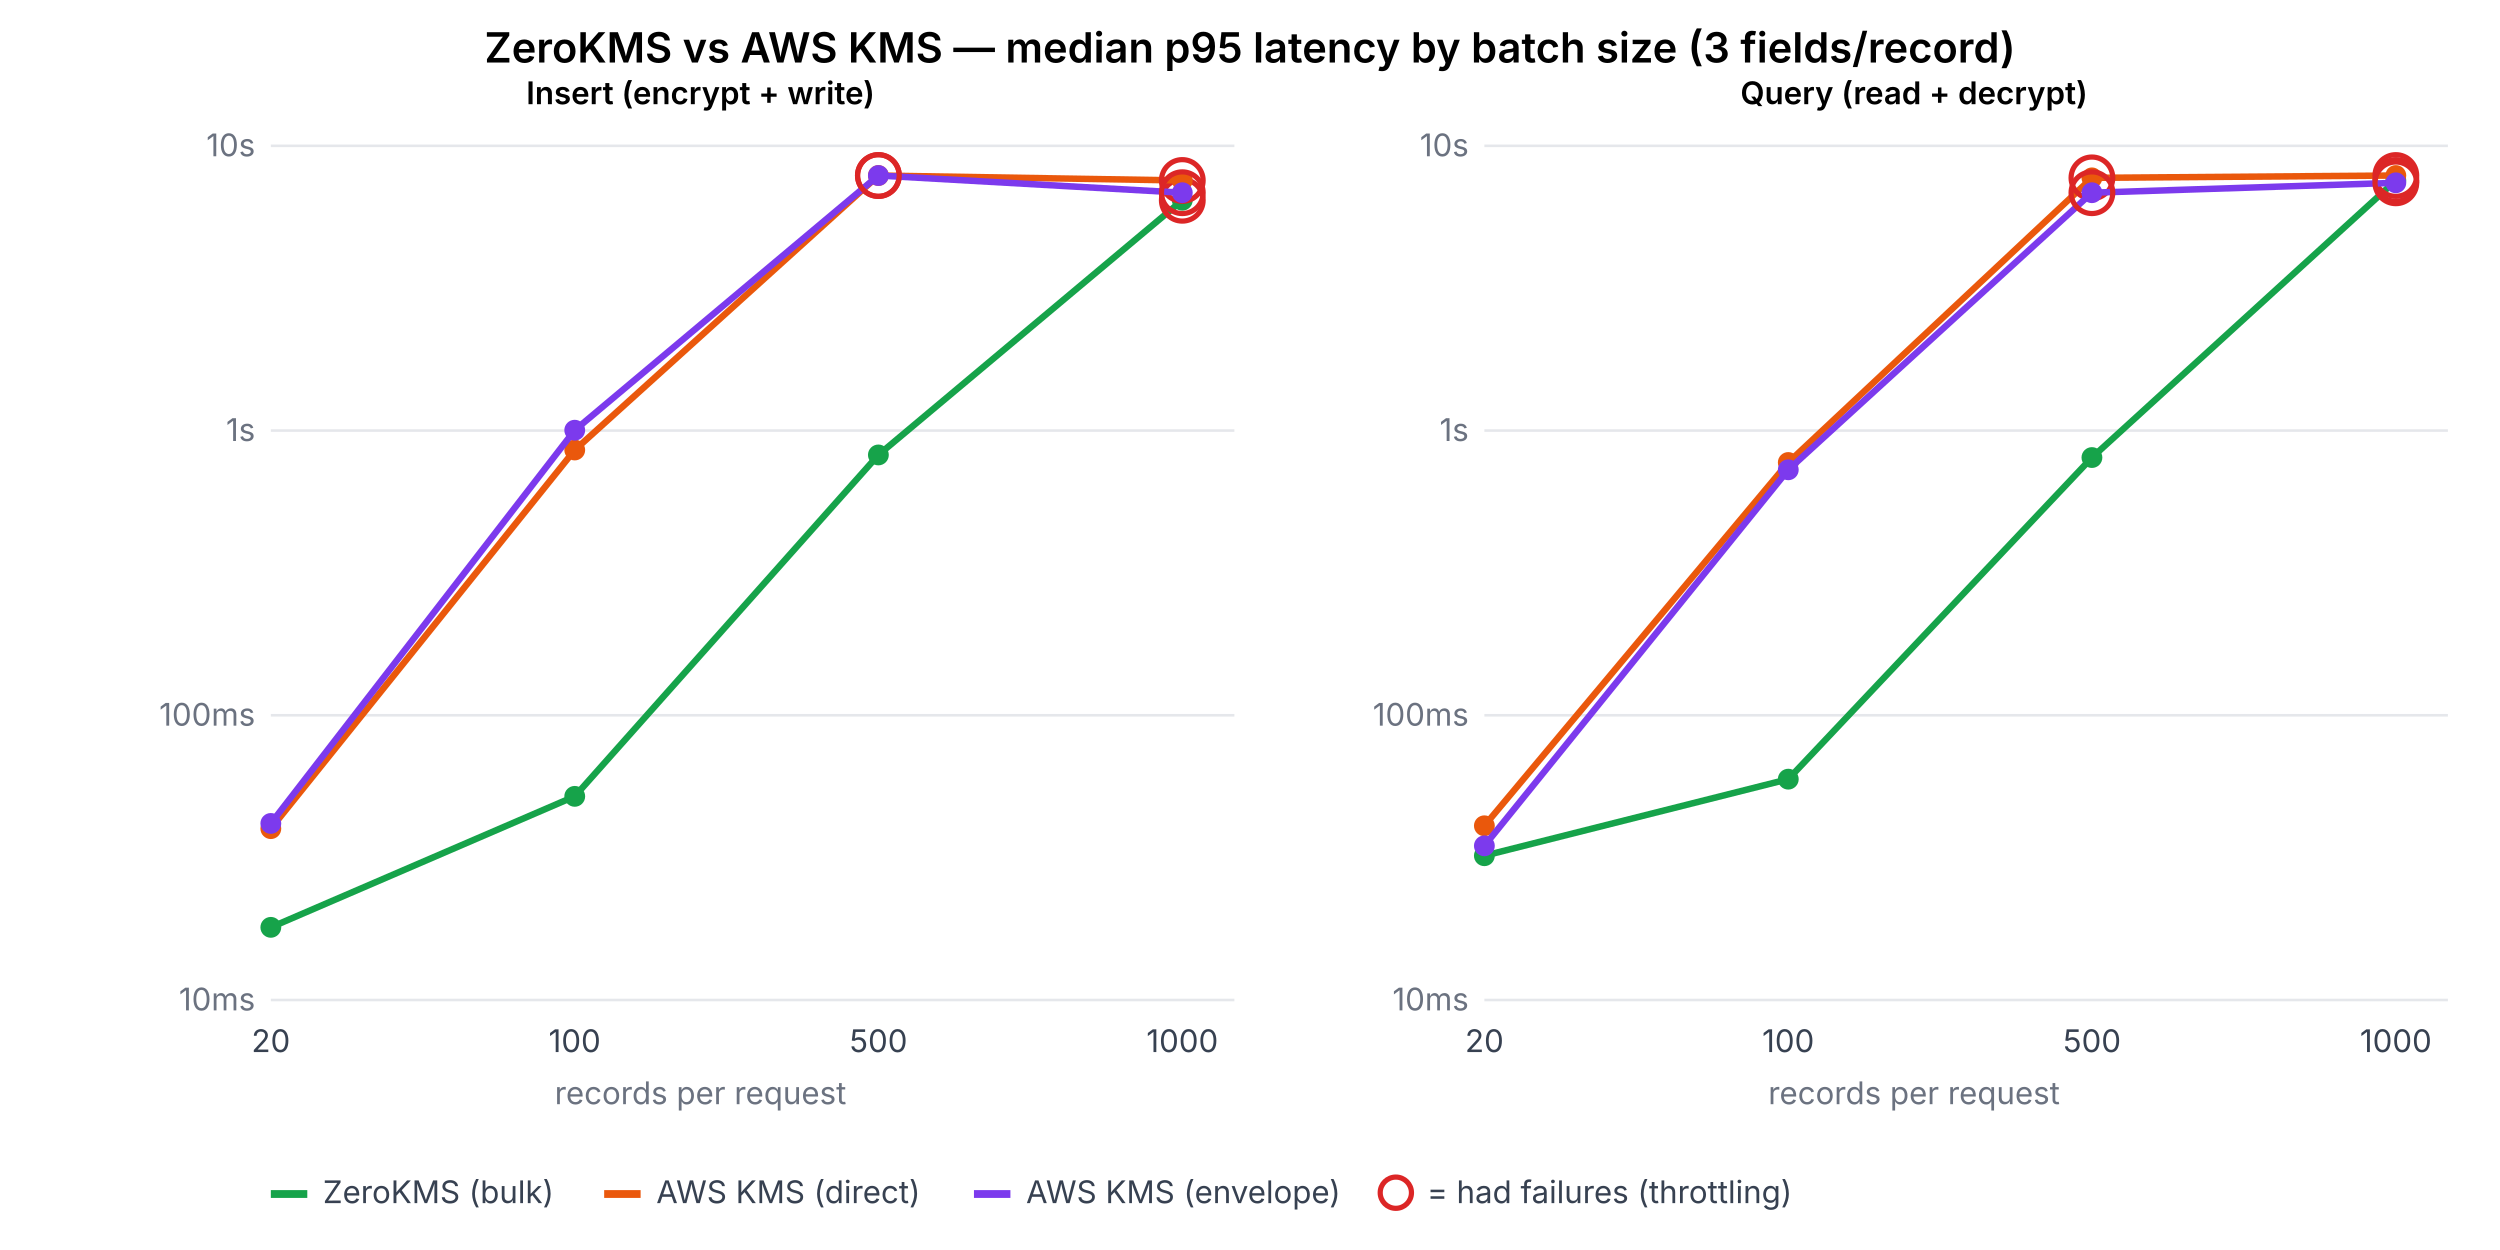
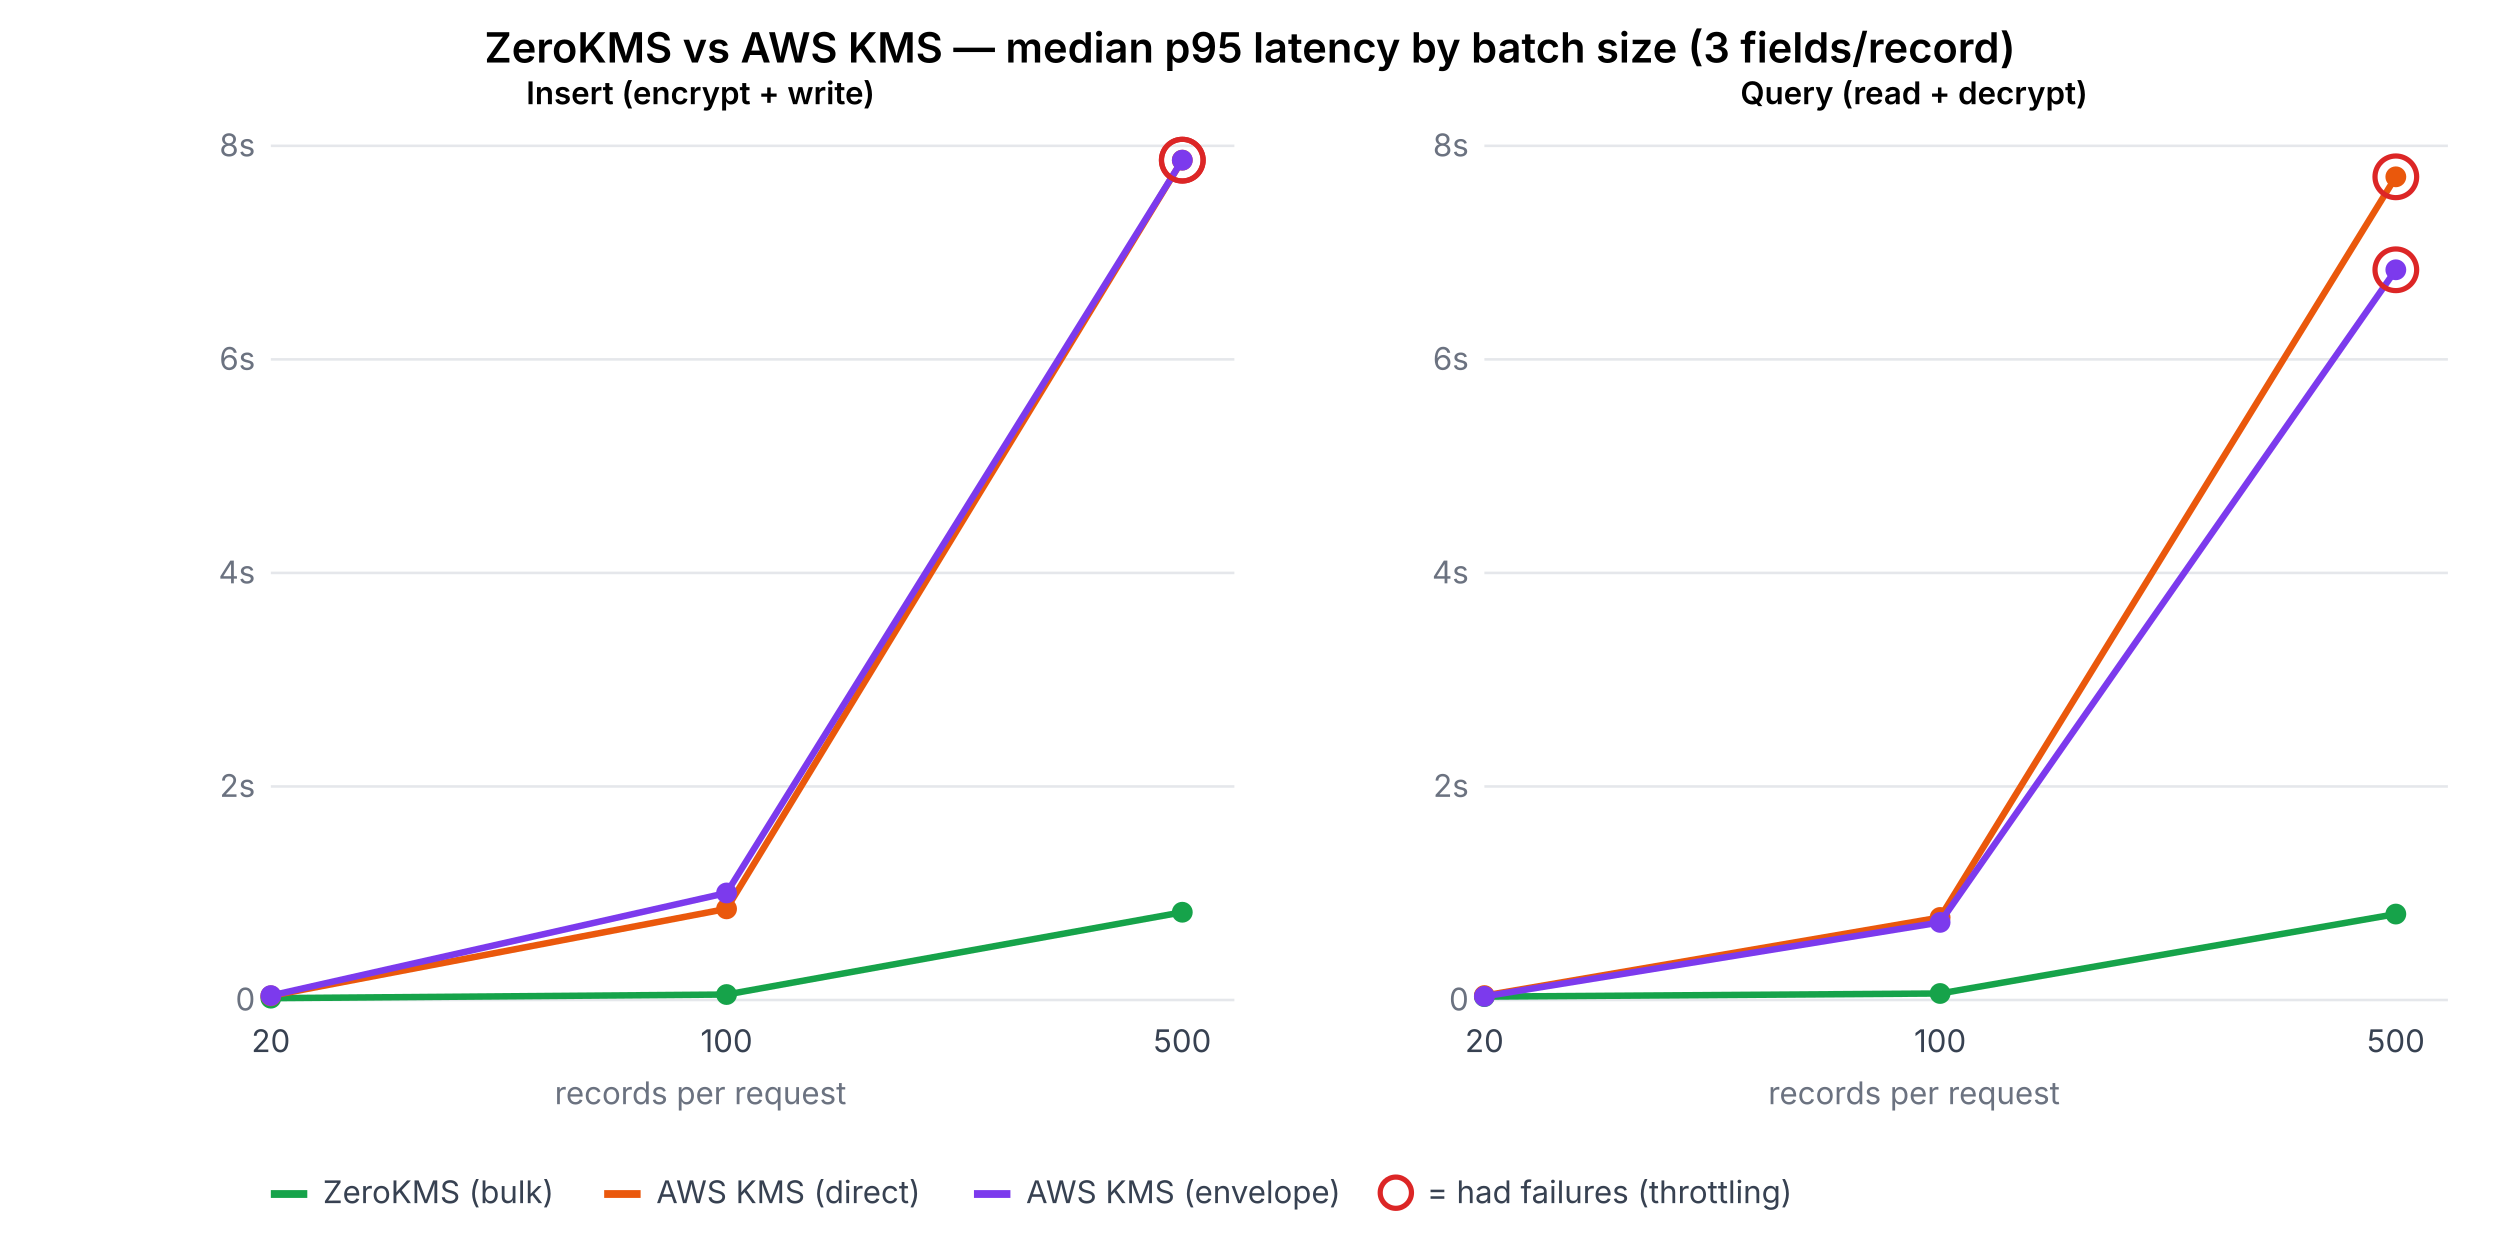
<svg xmlns="http://www.w3.org/2000/svg" width="960" height="480" font-family="system-ui,-apple-system,sans-serif" font-size="12">
  <rect width="960" height="480" fill="white" />
  <text x="480" y="24" text-anchor="middle" font-size="16" font-weight="600">ZeroKMS vs AWS KMS — median p95 latency by batch size (3 fields/record)</text>
  <text x="269" y="40" text-anchor="middle" font-weight="600">Insert (encrypt + write)</text>
  <line x1="104" y1="384" x2="474" y2="384" stroke="#e5e7eb" />
-   <text x="98" y="388" text-anchor="end" fill="#6b7280">10ms</text>
-   <line x1="104" y1="274.667" x2="474" y2="274.667" stroke="#e5e7eb" />
-   <text x="98" y="278.667" text-anchor="end" fill="#6b7280">100ms</text>
-   <line x1="104" y1="165.333" x2="474" y2="165.333" stroke="#e5e7eb" />
-   <text x="98" y="169.333" text-anchor="end" fill="#6b7280">1s</text>
+   <text x="98" y="388" text-anchor="end" fill="#6b7280">0</text>
+   <line x1="104" y1="302" x2="474" y2="302" stroke="#e5e7eb" />
+   <text x="98" y="306" text-anchor="end" fill="#6b7280">2s</text>
+   <line x1="104" y1="220" x2="474" y2="220" stroke="#e5e7eb" />
+   <text x="98" y="224" text-anchor="end" fill="#6b7280">4s</text>
+   <line x1="104" y1="138" x2="474" y2="138" stroke="#e5e7eb" />
+   <text x="98" y="142" text-anchor="end" fill="#6b7280">6s</text>
  <line x1="104" y1="56" x2="474" y2="56" stroke="#e5e7eb" />
-   <text x="98" y="60" text-anchor="end" fill="#6b7280">10s</text>
+   <text x="98" y="60" text-anchor="end" fill="#6b7280">8s</text>
  <text x="104" y="404" text-anchor="middle" fill="#374151">20</text>
-   <text x="220.667" y="404" text-anchor="middle" fill="#374151">100</text>
-   <text x="337.333" y="404" text-anchor="middle" fill="#374151">500</text>
-   <text x="454" y="404" text-anchor="middle" fill="#374151">1000</text>
+   <text x="279" y="404" text-anchor="middle" fill="#374151">100</text>
+   <text x="454" y="404" text-anchor="middle" fill="#374151">500</text>
  <text x="269" y="424" text-anchor="middle" fill="#6b7280">records per request</text>
-   <polyline fill="none" stroke="#16a34a" stroke-width="2.5" points="104.0,356.1 220.7,305.8 337.3,174.7 454.0,76.9" />
-   <circle cx="104.0" cy="356.1" r="4" fill="#16a34a" />
-   <circle cx="220.7" cy="305.8" r="4" fill="#16a34a" />
-   <circle cx="337.3" cy="174.7" r="4" fill="#16a34a" />
-   <circle cx="454.0" cy="76.9" r="4" fill="#16a34a" />
-   <circle cx="454.0" cy="76.9" r="8" fill="none" stroke="#dc2626" stroke-width="2" />
-   <polyline fill="none" stroke="#ea580c" stroke-width="2.5" points="104.0,318.2 220.7,172.8 337.3,67.4 454.0,69.3" />
-   <circle cx="104.0" cy="318.2" r="4" fill="#ea580c" />
-   <circle cx="220.7" cy="172.8" r="4" fill="#ea580c" />
-   <circle cx="337.3" cy="67.4" r="4" fill="#ea580c" />
-   <circle cx="337.3" cy="67.4" r="8" fill="none" stroke="#dc2626" stroke-width="2" />
-   <circle cx="454.0" cy="69.3" r="4" fill="#ea580c" />
-   <circle cx="454.0" cy="69.3" r="8" fill="none" stroke="#dc2626" stroke-width="2" />
-   <polyline fill="none" stroke="#7c3aed" stroke-width="2.5" points="104.0,316.2 220.7,165.2 337.3,67.4 454.0,74.0" />
-   <circle cx="104.0" cy="316.2" r="4" fill="#7c3aed" />
-   <circle cx="220.7" cy="165.2" r="4" fill="#7c3aed" />
-   <circle cx="337.3" cy="67.4" r="4" fill="#7c3aed" />
-   <circle cx="337.3" cy="67.4" r="8" fill="none" stroke="#dc2626" stroke-width="2" />
-   <circle cx="454.0" cy="74.0" r="4" fill="#7c3aed" />
-   <circle cx="454.0" cy="74.0" r="8" fill="none" stroke="#dc2626" stroke-width="2" />
+   <polyline fill="none" stroke="#16a34a" stroke-width="2.5" points="104.0,383.3 279.0,381.9 454.0,350.3" />
+   <circle cx="104.0" cy="383.3" r="4" fill="#16a34a" />
+   <circle cx="279.0" cy="381.9" r="4" fill="#16a34a" />
+   <circle cx="454.0" cy="350.3" r="4" fill="#16a34a" />
+   <polyline fill="none" stroke="#ea580c" stroke-width="2.5" points="104.0,382.4 279.0,349.0 454.0,61.5" />
+   <circle cx="104.0" cy="382.4" r="4" fill="#ea580c" />
+   <circle cx="279.0" cy="349.0" r="4" fill="#ea580c" />
+   <circle cx="454.0" cy="61.5" r="4" fill="#ea580c" />
+   <circle cx="454.0" cy="61.5" r="8" fill="none" stroke="#dc2626" stroke-width="2" />
+   <polyline fill="none" stroke="#7c3aed" stroke-width="2.5" points="104.0,382.3 279.0,342.9 454.0,61.5" />
+   <circle cx="104.0" cy="382.3" r="4" fill="#7c3aed" />
+   <circle cx="279.0" cy="342.9" r="4" fill="#7c3aed" />
+   <circle cx="454.0" cy="61.5" r="4" fill="#7c3aed" />
+   <circle cx="454.0" cy="61.5" r="8" fill="none" stroke="#dc2626" stroke-width="2" />
  <text x="735" y="40" text-anchor="middle" font-weight="600">Query (read + decrypt)</text>
  <line x1="570" y1="384" x2="940" y2="384" stroke="#e5e7eb" />
-   <text x="564" y="388" text-anchor="end" fill="#6b7280">10ms</text>
-   <line x1="570" y1="274.667" x2="940" y2="274.667" stroke="#e5e7eb" />
-   <text x="564" y="278.667" text-anchor="end" fill="#6b7280">100ms</text>
-   <line x1="570" y1="165.333" x2="940" y2="165.333" stroke="#e5e7eb" />
-   <text x="564" y="169.333" text-anchor="end" fill="#6b7280">1s</text>
+   <text x="564" y="388" text-anchor="end" fill="#6b7280">0</text>
+   <line x1="570" y1="302" x2="940" y2="302" stroke="#e5e7eb" />
+   <text x="564" y="306" text-anchor="end" fill="#6b7280">2s</text>
+   <line x1="570" y1="220" x2="940" y2="220" stroke="#e5e7eb" />
+   <text x="564" y="224" text-anchor="end" fill="#6b7280">4s</text>
+   <line x1="570" y1="138" x2="940" y2="138" stroke="#e5e7eb" />
+   <text x="564" y="142" text-anchor="end" fill="#6b7280">6s</text>
  <line x1="570" y1="56" x2="940" y2="56" stroke="#e5e7eb" />
-   <text x="564" y="60" text-anchor="end" fill="#6b7280">10s</text>
+   <text x="564" y="60" text-anchor="end" fill="#6b7280">8s</text>
  <text x="570" y="404" text-anchor="middle" fill="#374151">20</text>
-   <text x="686.667" y="404" text-anchor="middle" fill="#374151">100</text>
-   <text x="803.333" y="404" text-anchor="middle" fill="#374151">500</text>
-   <text x="920" y="404" text-anchor="middle" fill="#374151">1000</text>
+   <text x="745" y="404" text-anchor="middle" fill="#374151">100</text>
+   <text x="920" y="404" text-anchor="middle" fill="#374151">500</text>
  <text x="735" y="424" text-anchor="middle" fill="#6b7280">records per request</text>
-   <polyline fill="none" stroke="#16a34a" stroke-width="2.5" points="570.0,328.6 686.7,299.2 803.3,175.7 920.0,69.3" />
-   <circle cx="570.0" cy="328.6" r="4" fill="#16a34a" />
-   <circle cx="686.7" cy="299.2" r="4" fill="#16a34a" />
-   <circle cx="803.3" cy="175.7" r="4" fill="#16a34a" />
-   <circle cx="920.0" cy="69.3" r="4" fill="#16a34a" />
-   <circle cx="920.0" cy="69.3" r="8" fill="none" stroke="#dc2626" stroke-width="2" />
-   <polyline fill="none" stroke="#ea580c" stroke-width="2.5" points="570.0,317.1 686.7,177.6 803.3,68.3 920.0,67.4" />
-   <circle cx="570.0" cy="317.1" r="4" fill="#ea580c" />
-   <circle cx="686.7" cy="177.6" r="4" fill="#ea580c" />
-   <circle cx="803.3" cy="68.3" r="4" fill="#ea580c" />
-   <circle cx="803.3" cy="68.3" r="8" fill="none" stroke="#dc2626" stroke-width="2" />
-   <circle cx="920.0" cy="67.4" r="4" fill="#ea580c" />
-   <circle cx="920.0" cy="67.4" r="8" fill="none" stroke="#dc2626" stroke-width="2" />
-   <polyline fill="none" stroke="#7c3aed" stroke-width="2.5" points="570.0,324.8 686.7,180.4 803.3,74.0 920.0,70.2" />
-   <circle cx="570.0" cy="324.8" r="4" fill="#7c3aed" />
-   <circle cx="686.7" cy="180.4" r="4" fill="#7c3aed" />
-   <circle cx="803.3" cy="74.0" r="4" fill="#7c3aed" />
-   <circle cx="803.3" cy="74.0" r="8" fill="none" stroke="#dc2626" stroke-width="2" />
-   <circle cx="920.0" cy="70.2" r="4" fill="#7c3aed" />
-   <circle cx="920.0" cy="70.2" r="8" fill="none" stroke="#dc2626" stroke-width="2" />
+   <polyline fill="none" stroke="#16a34a" stroke-width="2.5" points="570.0,382.7 745.0,381.5 920.0,351.0" />
+   <circle cx="570.0" cy="382.7" r="4" fill="#16a34a" />
+   <circle cx="745.0" cy="381.5" r="4" fill="#16a34a" />
+   <circle cx="920.0" cy="351.0" r="4" fill="#16a34a" />
+   <polyline fill="none" stroke="#ea580c" stroke-width="2.5" points="570.0,382.3 745.0,352.3 920.0,67.9" />
+   <circle cx="570.0" cy="382.3" r="4" fill="#ea580c" />
+   <circle cx="745.0" cy="352.3" r="4" fill="#ea580c" />
+   <circle cx="920.0" cy="67.9" r="4" fill="#ea580c" />
+   <circle cx="920.0" cy="67.9" r="8" fill="none" stroke="#dc2626" stroke-width="2" />
+   <polyline fill="none" stroke="#7c3aed" stroke-width="2.5" points="570.0,382.6 745.0,354.2 920.0,103.6" />
+   <circle cx="570.0" cy="382.6" r="4" fill="#7c3aed" />
+   <circle cx="745.0" cy="354.2" r="4" fill="#7c3aed" />
+   <circle cx="920.0" cy="103.6" r="4" fill="#7c3aed" />
+   <circle cx="920.0" cy="103.6" r="8" fill="none" stroke="#dc2626" stroke-width="2" />
  <rect x="104" y="457" width="14" height="3" fill="#16a34a" />
  <text x="124" y="462" fill="#374151">ZeroKMS (bulk)</text>
  <rect x="232" y="457" width="14" height="3" fill="#ea580c" />
  <text x="252" y="462" fill="#374151">AWS KMS (direct)</text>
  <rect x="374" y="457" width="14" height="3" fill="#7c3aed" />
  <text x="394" y="462" fill="#374151">AWS KMS (envelope)</text>
  <circle cx="536" cy="458" r="6" fill="none" stroke="#dc2626" stroke-width="2" />
  <text x="548" y="462" fill="#374151">= had failures (throttling)</text>
</svg>
